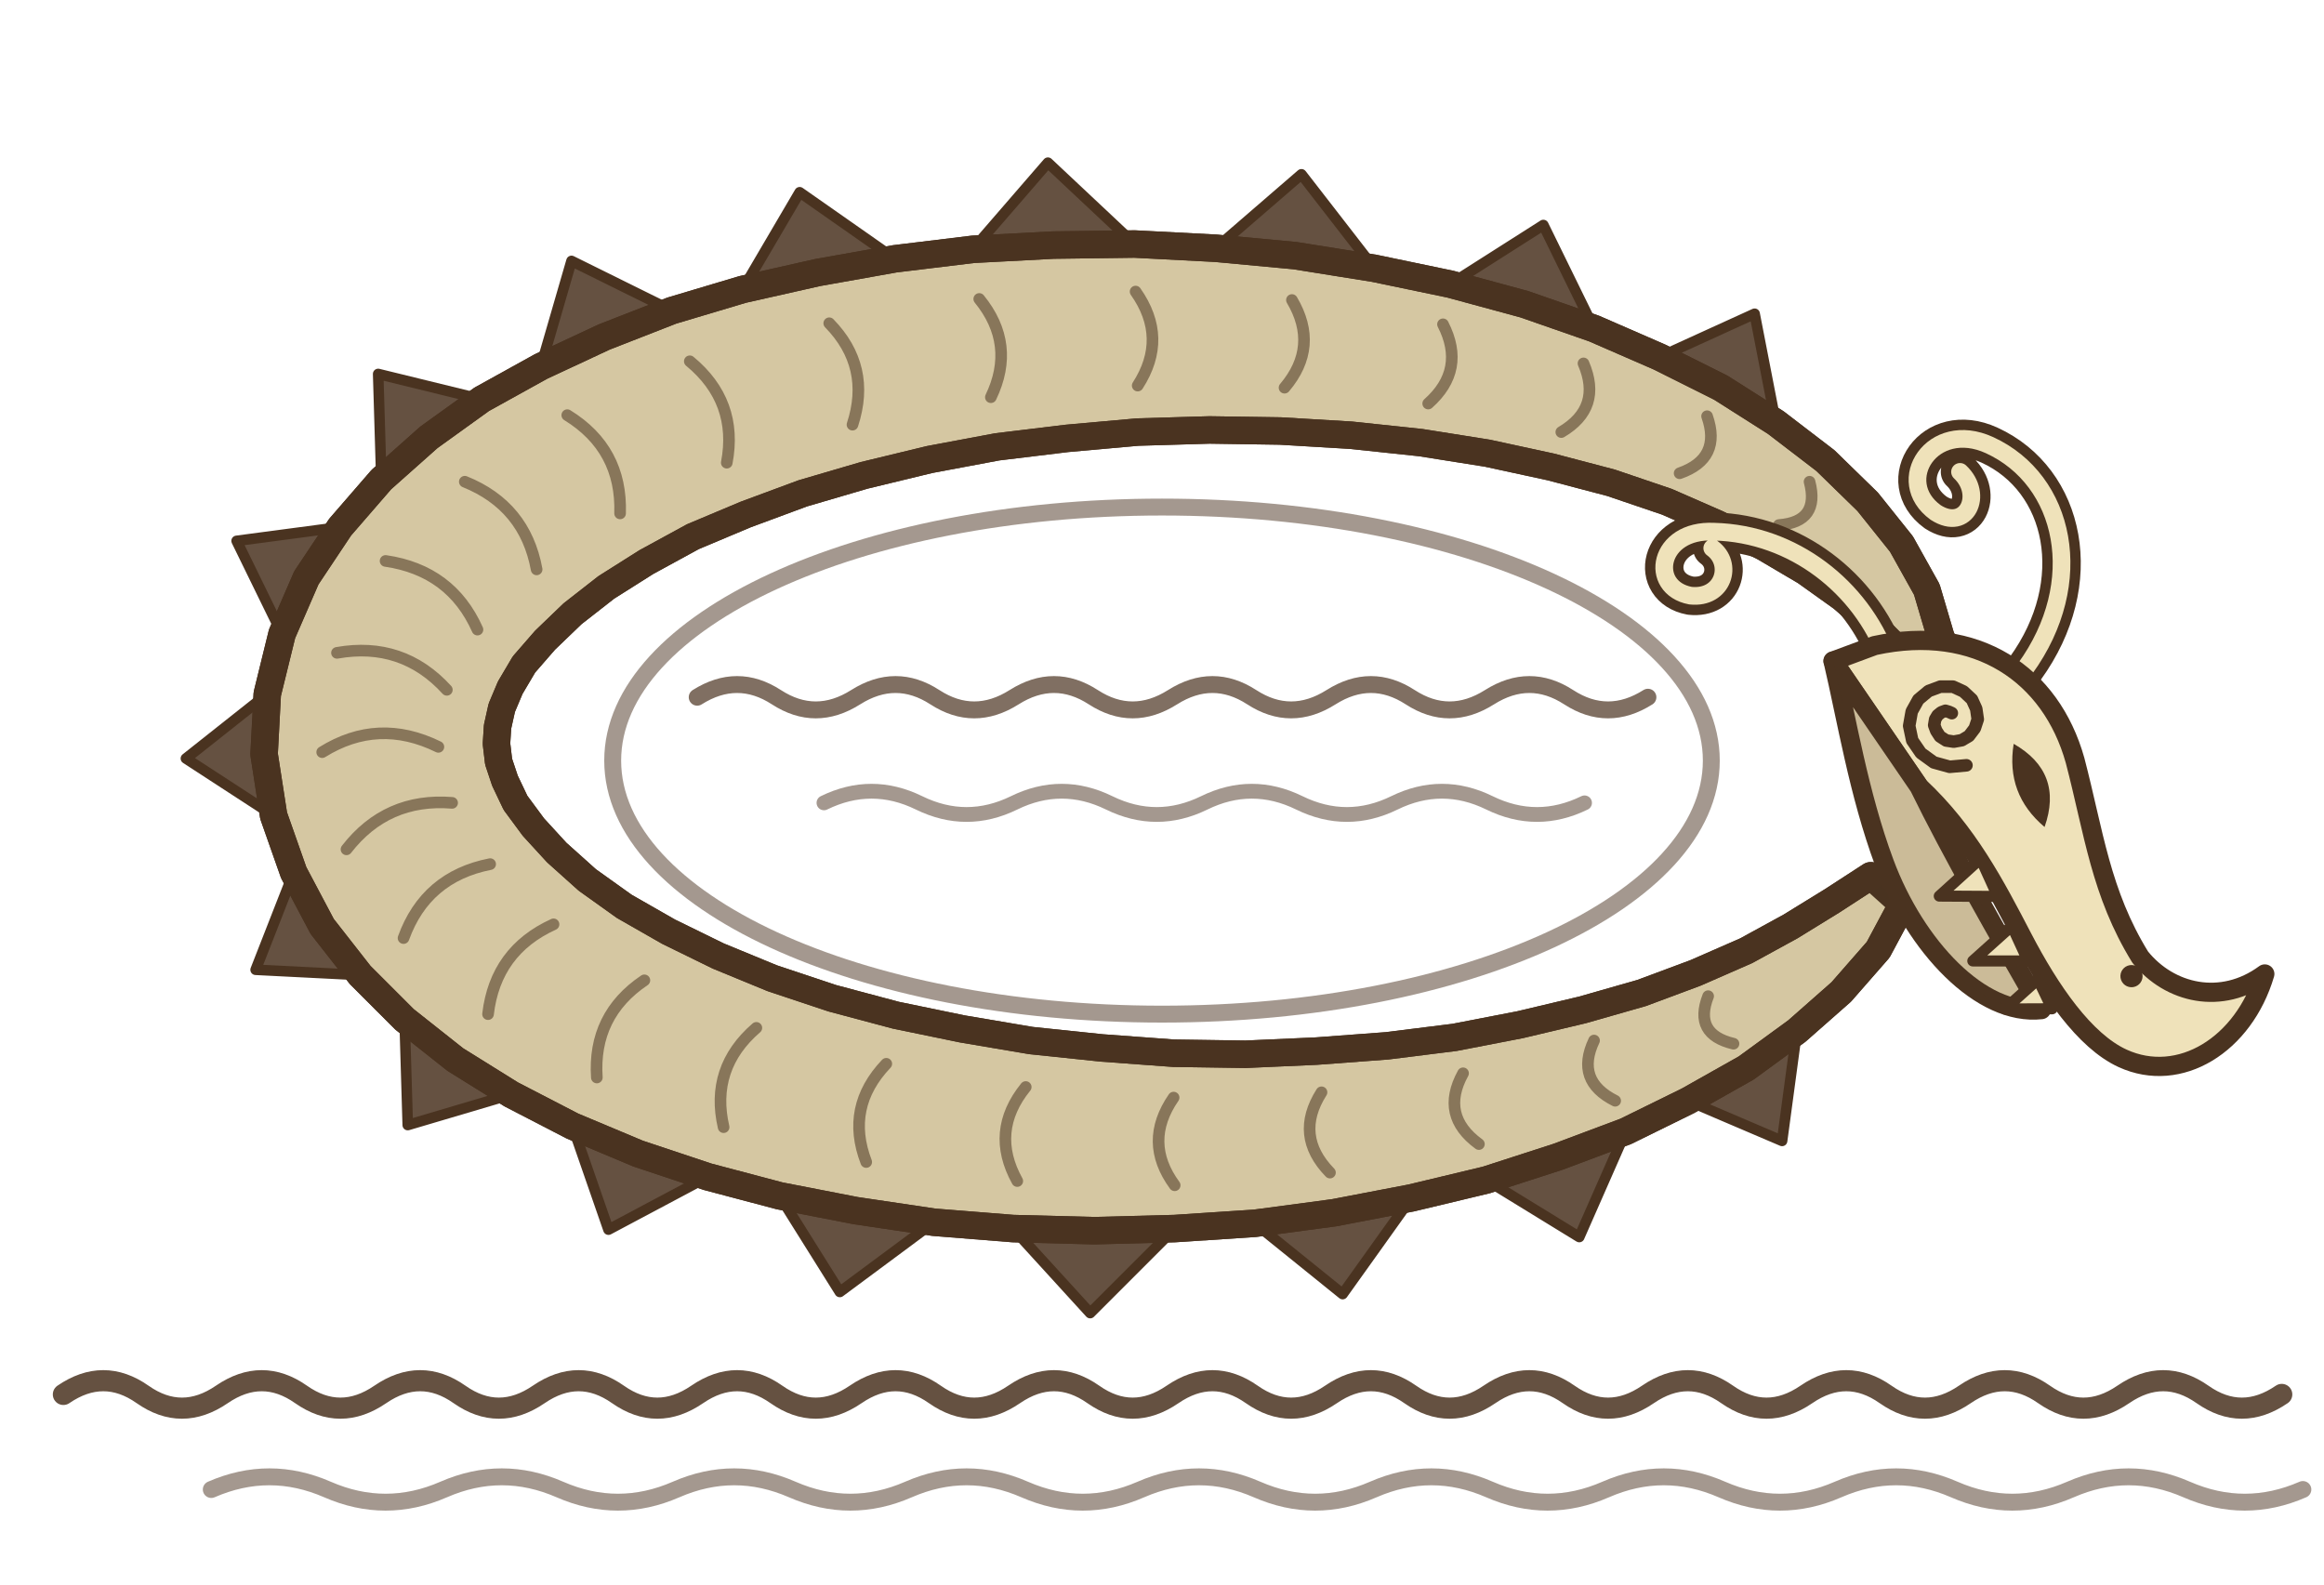
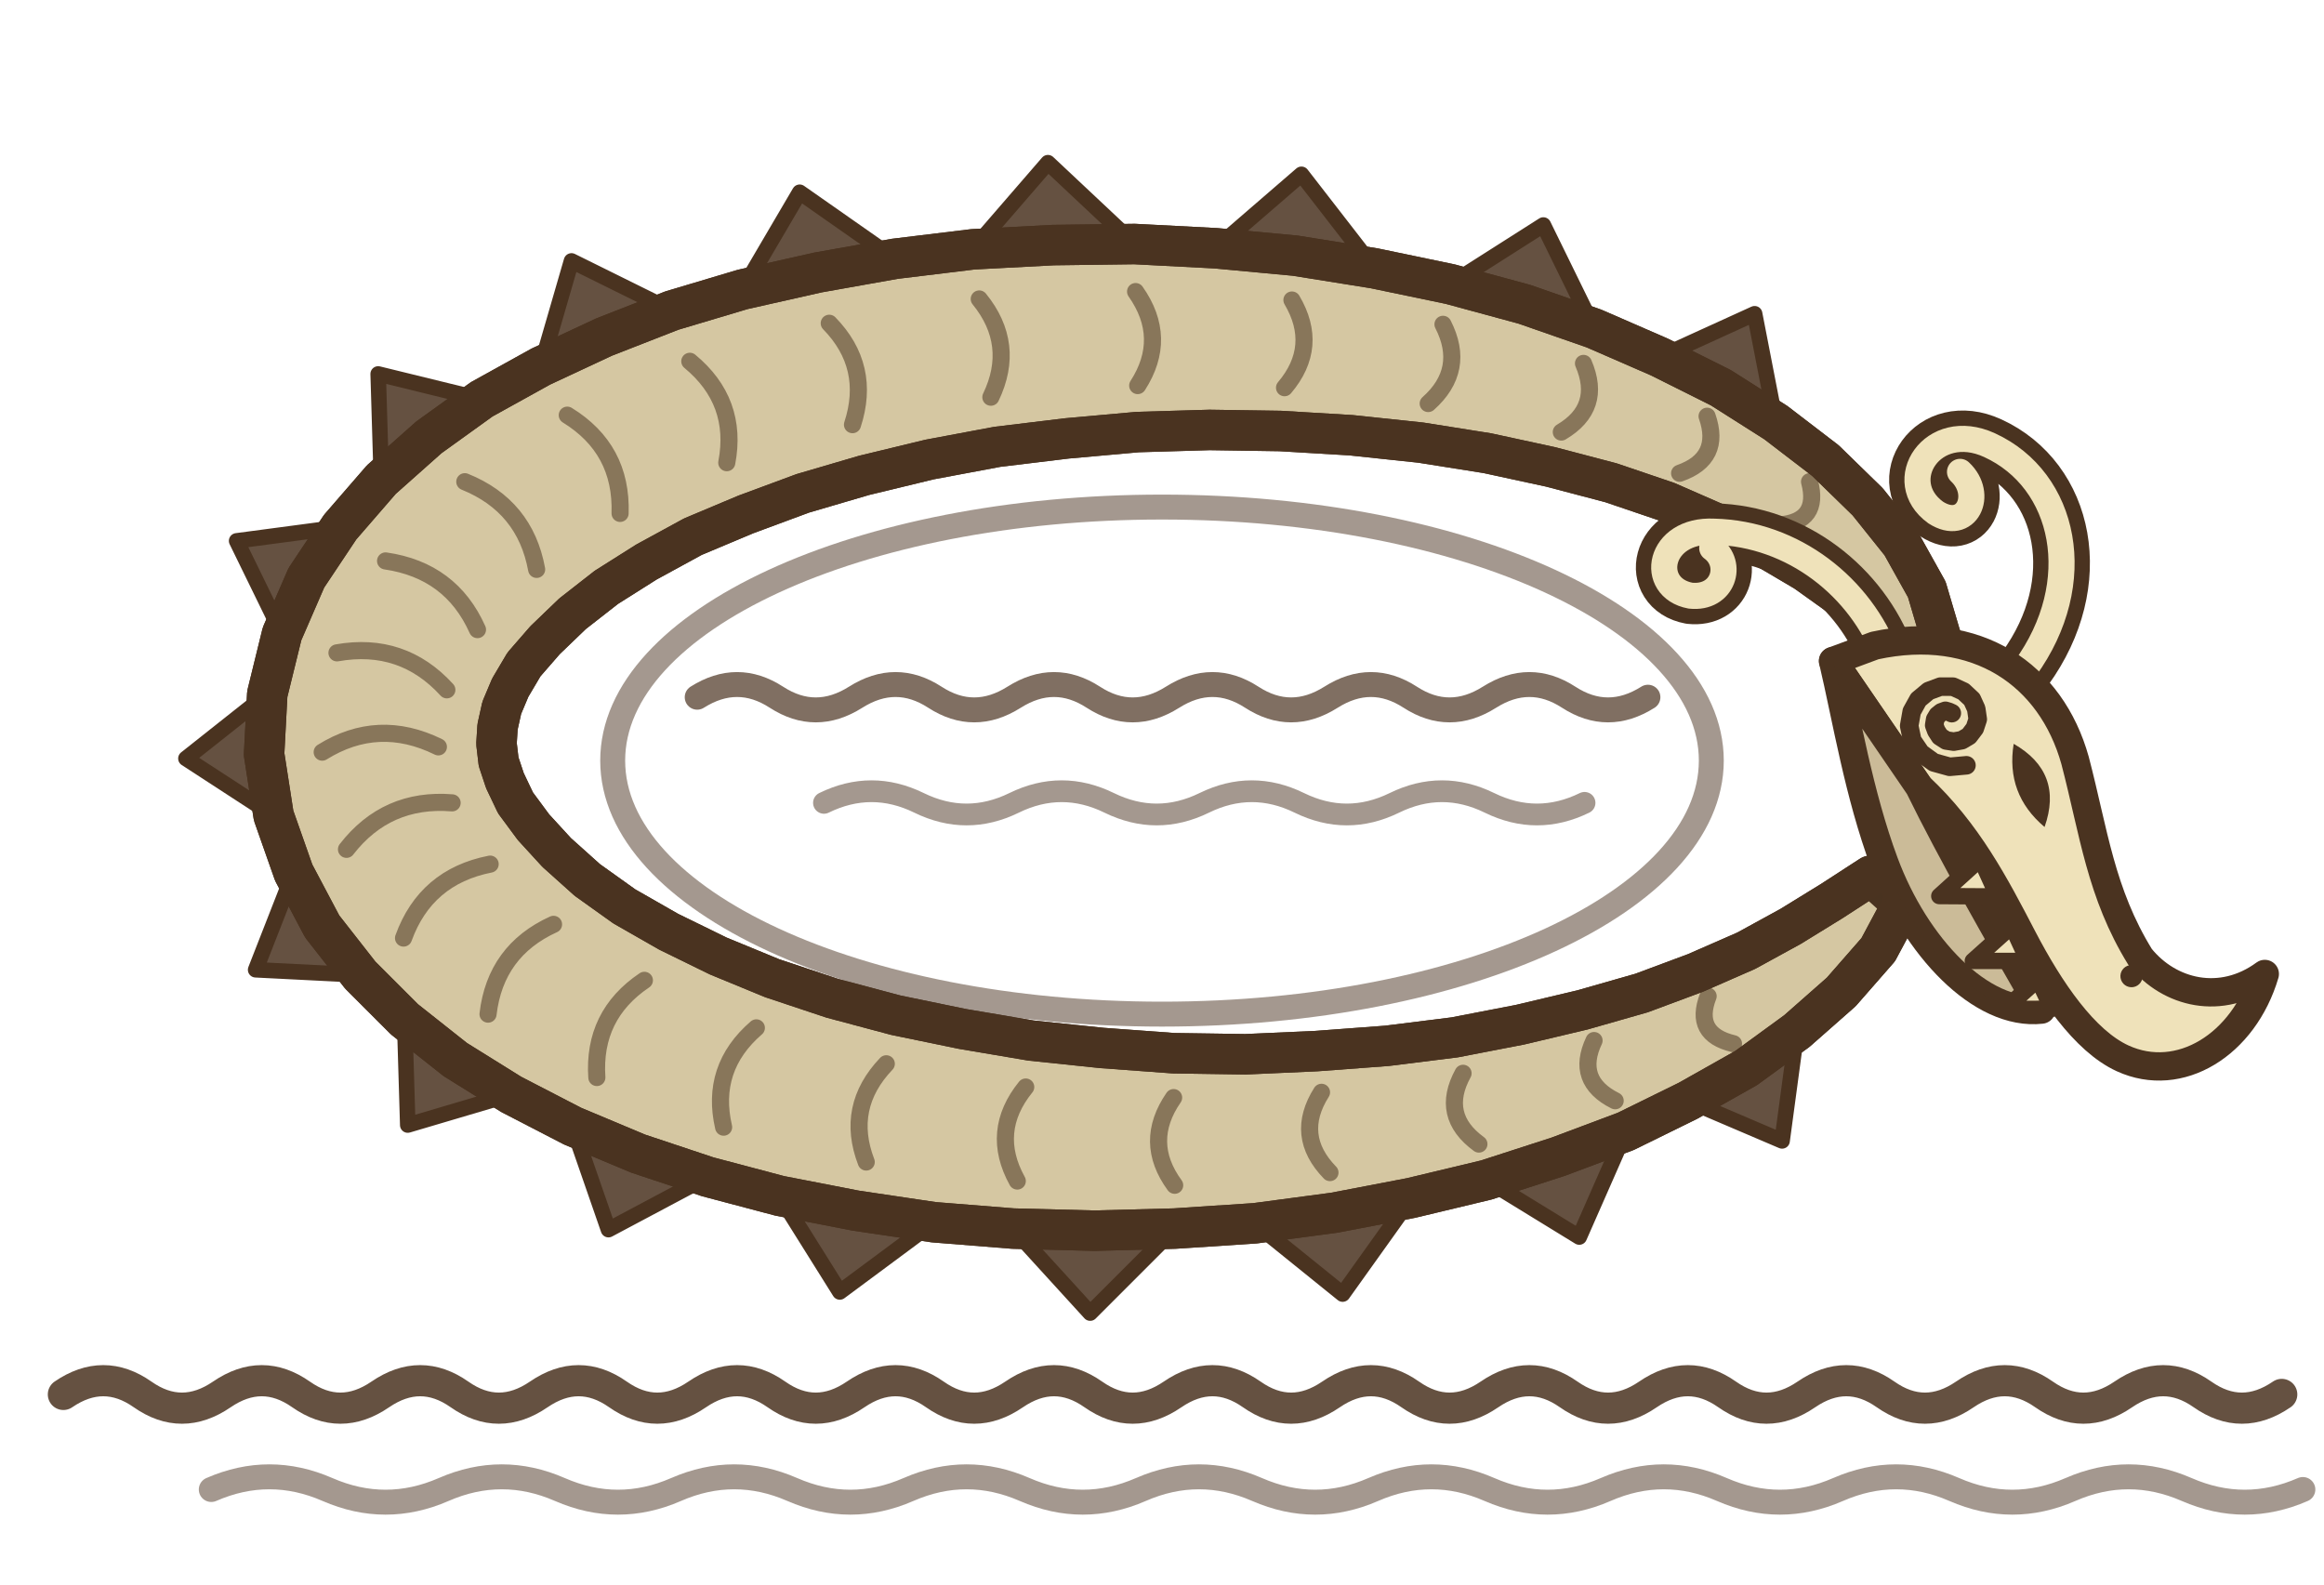
<svg xmlns="http://www.w3.org/2000/svg" viewBox="0 0 220 150">
-   <ellipse cx="110" cy="72" rx="52" ry="24" fill="none" stroke="#4A3320" stroke-width="1.6" stroke-linecap="round" stroke-linejoin="round" stroke-opacity=".5" />
-   <path d="M66 66 q3.8 -2.4 7.5 0 t7.5 0 q3.8 -2.4 7.5 0 t7.5 0 q3.8 -2.4 7.5 0 t7.5 0 q3.8 -2.4 7.5 0 t7.5 0 q3.8 -2.4 7.5 0 t7.5 0 q3.8 -2.4 7.5 0 t7.5 0" fill="none" stroke="#4A3320" stroke-width="1.6" stroke-linecap="round" stroke-linejoin="round" stroke-opacity=".7" />
-   <path d="M78 76 q4.5 -2.2 9 0 t9 0 q4.5 -2.2 9 0 t9 0 q4.5 -2.2 9 0 t9 0 q4.5 -2.2 9 0 t9 0" fill="none" stroke="#4A3320" stroke-width="1.4" stroke-linecap="round" stroke-linejoin="round" stroke-opacity=".5" />
-   <path d="M177.1 82.9L173.4 85.3L169.5 87.7L165.3 90L160.5 92.1L155.4 94L149.8 95.6L143.9 97L137.7 98.2L131.3 99L124.6 99.5L117.9 99.8L111.1 99.7L104.3 99.2L97.6 98.5L91.1 97.4L84.8 96.1L78.8 94.5L73.1 92.6L68 90.5L63.3 88.2L59.1 85.8L55.6 83.3L52.7 80.7L50.5 78.3L48.8 76L47.8 73.9L47.2 72.1L47 70.4L47.1 68.8L47.5 67L48.3 65.1L49.6 62.9L51.6 60.6L54.2 58.1L57.4 55.6L61.2 53.2L65.6 50.8L70.6 48.7L76 46.7L81.8 45L88 43.5L94.4 42.3L101 41.5L107.7 40.9L114.5 40.7L121.2 40.8L127.9 41.2L134.5 41.9L140.8 42.9L146.8 44.2L152.5 45.7L157.8 47.5L162.6 49.6L167 51.8L170.9 54.1L174.4 56.6L177.4 59.2L180.1 61.9L181.4 65.4L185.2 64L183.7 60.2L182.4 55.8L180 51.5L176.8 47.5L172.8 43.6L168.1 40L162.9 36.7L157.1 33.8L150.9 31.1L144.3 28.8L137.3 26.9L130.1 25.4L122.6 24.2L115.1 23.5L107.4 23.1L99.7 23.2L92.1 23.6L84.7 24.5L77.4 25.8L70.3 27.4L63.6 29.4L57.2 31.9L51.2 34.7L45.6 37.8L40.6 41.4L36.1 45.4L32.2 49.9L29 54.7L26.7 60L25.3 65.7L25 71.4L25.9 77.2L27.8 82.6L30.5 87.7L34.1 92.3L38.3 96.5L43.1 100.3L48.4 103.6L54.2 106.6L60.4 109.2L67 111.4L73.8 113.2L81 114.6L88.4 115.7L95.9 116.3L103.6 116.5L111.2 116.3L118.8 115.8L126.3 114.8L133.6 113.4L140.7 111.7L147.5 109.5L153.9 107.1L159.8 104.2L165.3 101.1L170.1 97.6L174.3 93.9L177.8 89.9L180.1 85.6Z" fill="#EFE2BA" stroke="#4A3320" stroke-width="2.6" stroke-linejoin="round" stroke-linecap="round" />
+   <ellipse cx="110" cy="72" rx="52" ry="24" fill="none" stroke="#4A3320" stroke-width="2.36" stroke-linecap="round" stroke-linejoin="round" stroke-opacity=".5" />
+   <path d="M66 66 q3.8 -2.4 7.5 0 t7.5 0 q3.8 -2.4 7.5 0 t7.5 0 q3.8 -2.4 7.5 0 t7.5 0 q3.8 -2.4 7.5 0 t7.5 0 q3.8 -2.4 7.5 0 t7.5 0 q3.8 -2.4 7.5 0 t7.5 0" fill="none" stroke="#4A3320" stroke-width="2.36" stroke-linecap="round" stroke-linejoin="round" stroke-opacity=".7" />
+   <path d="M78 76 q4.5 -2.2 9 0 t9 0 q4.5 -2.2 9 0 t9 0 q4.5 -2.2 9 0 t9 0 q4.5 -2.2 9 0 t9 0" fill="none" stroke="#4A3320" stroke-width="2.06" stroke-linecap="round" stroke-linejoin="round" stroke-opacity=".5" />
+   <path d="M177.1 82.9L173.4 85.3L169.5 87.7L165.3 90L160.5 92.1L155.4 94L149.8 95.6L143.9 97L137.7 98.2L131.3 99L124.6 99.5L117.9 99.8L111.1 99.7L104.3 99.2L97.6 98.5L91.1 97.4L84.8 96.1L78.8 94.5L73.1 92.6L68 90.5L63.3 88.2L59.1 85.8L55.6 83.3L52.7 80.7L50.5 78.3L48.8 76L47.8 73.9L47.2 72.1L47 70.4L47.1 68.8L47.5 67L48.3 65.1L49.6 62.9L51.6 60.6L54.2 58.1L57.4 55.6L61.2 53.2L65.6 50.8L70.6 48.7L76 46.7L81.8 45L88 43.5L94.4 42.3L101 41.5L107.7 40.9L114.5 40.7L121.2 40.8L127.9 41.2L134.5 41.9L140.8 42.9L146.8 44.2L152.5 45.7L157.8 47.5L162.6 49.6L167 51.8L170.9 54.1L174.4 56.6L177.4 59.2L180.1 61.9L181.4 65.4L185.2 64L183.7 60.2L182.4 55.8L180 51.5L176.8 47.5L172.8 43.6L168.1 40L162.9 36.7L157.1 33.8L150.9 31.1L144.3 28.8L137.3 26.9L130.1 25.4L122.6 24.2L115.1 23.5L107.4 23.1L99.7 23.2L92.1 23.6L84.7 24.5L77.4 25.8L70.3 27.4L63.6 29.4L57.2 31.9L51.2 34.7L45.6 37.8L40.6 41.4L36.1 45.4L32.2 49.9L29 54.7L26.7 60L25.3 65.7L25 71.4L25.9 77.2L27.8 82.6L30.5 87.7L34.1 92.3L38.3 96.5L43.1 100.3L48.4 103.6L54.2 106.6L60.4 109.2L67 111.4L73.8 113.2L81 114.6L88.4 115.7L95.9 116.3L103.6 116.5L111.2 116.3L118.8 115.8L126.3 114.8L133.6 113.4L140.7 111.7L147.5 109.5L153.9 107.1L159.8 104.2L165.3 101.1L170.1 97.6L174.3 93.9L177.8 89.9L180.1 85.6Z" fill="#EFE2BA" stroke="#4A3320" stroke-width="3.83" stroke-linejoin="round" stroke-linecap="round" />
  <path d="M177.1 82.9L173.4 85.3L169.5 87.7L165.3 90L160.5 92.1L155.4 94L149.8 95.6L143.9 97L137.7 98.2L131.3 99L124.6 99.5L117.9 99.8L111.1 99.7L104.3 99.2L97.6 98.5L91.1 97.4L84.8 96.1L78.8 94.5L73.1 92.6L68 90.5L63.3 88.2L59.1 85.8L55.6 83.3L52.7 80.7L50.5 78.3L48.8 76L47.8 73.9L47.2 72.1L47 70.4L47.1 68.8L47.5 67L48.3 65.1L49.6 62.9L51.6 60.6L54.2 58.1L57.4 55.6L61.2 53.2L65.6 50.8L70.6 48.7L76 46.7L81.8 45L88 43.5L94.4 42.3L101 41.5L107.7 40.9L114.5 40.7L121.2 40.8L127.9 41.2L134.5 41.9L140.8 42.9L146.8 44.2L152.5 45.7L157.8 47.5L162.6 49.6L167 51.8L170.9 54.1L174.4 56.6L177.4 59.2L180.1 61.9L181.4 65.4L185.2 64L183.7 60.2L182.4 55.8L180 51.5L176.8 47.5L172.8 43.6L168.1 40L162.9 36.7L157.1 33.8L150.9 31.1L144.3 28.8L137.3 26.9L130.1 25.4L122.6 24.2L115.1 23.5L107.4 23.1L99.7 23.2L92.1 23.6L84.7 24.5L77.4 25.8L70.3 27.4L63.6 29.4L57.2 31.9L51.2 34.7L45.6 37.8L40.6 41.4L36.1 45.4L32.2 49.9L29 54.7L26.7 60L25.3 65.7L25 71.4L25.9 77.2L27.8 82.6L30.5 87.7L34.1 92.3L38.3 96.5L43.1 100.3L48.4 103.6L54.2 106.6L60.4 109.2L67 111.4L73.8 113.2L81 114.6L88.4 115.7L95.9 116.3L103.6 116.5L111.2 116.3L118.8 115.8L126.3 114.8L133.6 113.4L140.7 111.7L147.5 109.5L153.9 107.1L159.8 104.2L165.3 101.1L170.1 97.6L174.3 93.9L177.8 89.9L180.1 85.6Z" fill="#4A3320" fill-opacity=".16" />
-   <path d="M164.1 98.8q-3.8 -0.9 -2.4 -4.5M152.9 104.2q-3.8 -1.9 -2 -5.7M140 108.3q-3.7 -2.7 -1.5 -6.7M125.9 111q-3.4 -3.5 -0.8 -7.6M111.2 112.2q-3 -4.1 -0.1 -8.3M96.3 111.8q-2.6 -4.7 0.8 -8.9M82 110q-2 -5.2 1.9 -9.3M68.5 106.7q-1.3 -5.6 3.1 -9.4M56.5 102q-0.4 -5.9 4.5 -9.2M46.2 96q0.7 -6 6.2 -8.5M38.2 88.8q2.1 -5.8 8.2 -7M32.8 80.4q3.8 -4.9 10 -4.4M30.5 71.2q5.3 -3.3 11 -0.5M31.9 61.8q6.2 -1.1 10.4 3.5M36.5 53.1q6.2 0.9 8.7 6.5M44 45.6q5.7 2.3 6.8 8.3M53.7 39.3q5.2 3.2 5 9.3M65.3 34.2q4.6 3.8 3.5 9.6M78.5 30.6q4 4.1 2.2 9.6M92.7 28.3q3.5 4.3 1.1 9.3M107.5 27.6q3.1 4.4 0.2 8.9M122.3 28.4q2.6 4.4 -0.7 8.3M136.6 30.7q2.2 4.3 -1.4 7.5M149.9 34.4q1.8 4.2 -2.1 6.5M161.6 39.4q1.4 4 -2.6 5.4M171.3 45.6q1 3.8 -2.9 4.1" fill="none" stroke="#4A3320" stroke-width="1.1" stroke-linecap="round" stroke-linejoin="round" stroke-opacity=".55" />
-   <path d="M170.1 97.6L168.7 108L159.8 104.2ZM153.9 107.1L149.5 117.1L140.7 111.7ZM133.6 113.4L127.1 122.5L118.8 115.8ZM111.2 116.3L103.2 124.3L95.9 116.3ZM88.4 115.7L79.5 122.3L73.8 113.2ZM67 111.4L57.6 116.4L54.2 106.6ZM48.4 103.6L38.6 106.5L38.3 96.5ZM34.1 92.3L24.2 91.8L27.8 82.6ZM25.9 77.2L17.6 71.8L25.3 65.7ZM26.7 60L22.4 51.2L32.2 49.9ZM36.1 45.4L35.8 35.4L45.6 37.8ZM51.2 34.7L54.1 24.7L63.6 29.4ZM70.3 27.4L75.7 18.2L84.7 24.5ZM92.1 23.6L99.2 15.4L107.4 23.1ZM115.1 23.5L123.2 16.5L130.1 25.4ZM137.3 26.9L146.1 21.3L150.9 31.1ZM157.1 33.8L166.1 29.7L168.1 40Z" fill="#4A3320" fill-opacity=".85" stroke="#4A3320" stroke-width="1" stroke-linejoin="round" />
-   <path d="M177.1 82.9L173.4 85.3L169.5 87.7L165.3 90L160.5 92.1L155.4 94L149.8 95.6L143.9 97L137.7 98.2L131.3 99L124.6 99.5L117.9 99.8L111.1 99.7L104.3 99.2L97.6 98.5L91.1 97.4L84.8 96.1L78.8 94.5L73.1 92.6L68 90.5L63.3 88.2L59.1 85.8L55.6 83.3L52.7 80.7L50.5 78.3L48.8 76L47.8 73.9L47.2 72.1L47 70.4L47.1 68.8L47.5 67L48.3 65.1L49.6 62.9L51.6 60.6L54.2 58.1L57.4 55.6L61.2 53.2L65.6 50.8L70.6 48.7L76 46.7L81.8 45L88 43.5L94.4 42.3L101 41.5L107.7 40.9L114.5 40.7L121.2 40.8L127.9 41.2L134.5 41.9L140.8 42.9L146.8 44.2L152.5 45.7L157.8 47.5L162.6 49.6L167 51.8L170.9 54.1L174.4 56.6L177.4 59.2L180.1 61.9L181.4 65.4" fill="none" stroke="#4A3320" stroke-width="2.6" stroke-linecap="round" stroke-linejoin="round" />
-   <path d="M180.1 85.6L177.8 89.9L174.3 93.9L170.1 97.6L165.3 101.1L159.8 104.2L153.9 107.1L147.5 109.5L140.7 111.7L133.6 113.4L126.3 114.8L118.8 115.8L111.2 116.3L103.6 116.5L95.9 116.3L88.4 115.7L81 114.6L73.8 113.2L67 111.4L60.4 109.2L54.2 106.6L48.4 103.6L43.1 100.3L38.3 96.5L34.1 92.3L30.5 87.7L27.8 82.6L25.9 77.2L25 71.4L25.3 65.7L26.7 60L29 54.7L32.2 49.9L36.1 45.4L40.6 41.4L45.6 37.8L51.2 34.7L57.2 31.9L63.6 29.4L70.3 27.4L77.4 25.8L84.7 24.5L92.1 23.6L99.7 23.2L107.4 23.1L115.1 23.5L122.6 24.2L130.1 25.4L137.3 26.9L144.3 28.8L150.9 31.1L157.1 33.8L162.9 36.7L168.1 40L172.8 43.6L176.8 47.5L180 51.5L182.4 55.8L183.7 60.2L185.2 64" fill="none" stroke="#4A3320" stroke-width="2.6" stroke-linecap="round" stroke-linejoin="round" />
+   <path d="M164.1 98.8q-3.8 -0.9 -2.4 -4.5M152.9 104.2q-3.8 -1.9 -2 -5.7M140 108.3q-3.7 -2.7 -1.5 -6.7M125.9 111q-3.4 -3.5 -0.8 -7.6M111.2 112.2q-3 -4.1 -0.1 -8.3M96.3 111.8q-2.6 -4.7 0.8 -8.9M82 110q-2 -5.2 1.9 -9.3M68.5 106.7q-1.3 -5.6 3.1 -9.4M56.5 102q-0.4 -5.9 4.5 -9.2M46.2 96q0.7 -6 6.2 -8.5M38.2 88.8q2.1 -5.8 8.2 -7M32.8 80.4q3.8 -4.9 10 -4.4M30.5 71.2q5.3 -3.3 11 -0.5M31.9 61.8q6.2 -1.1 10.4 3.5M36.5 53.1q6.2 0.9 8.7 6.5M44 45.6q5.7 2.3 6.8 8.3M53.7 39.3q5.2 3.2 5 9.3M65.3 34.2q4.6 3.8 3.5 9.6M78.5 30.6q4 4.1 2.2 9.6M92.7 28.3q3.5 4.3 1.1 9.3M107.5 27.6q3.1 4.4 0.2 8.9M122.3 28.4q2.6 4.4 -0.7 8.3M136.6 30.7q2.2 4.3 -1.4 7.5M149.9 34.4q1.8 4.2 -2.1 6.5M161.6 39.4q1.4 4 -2.6 5.4M171.3 45.6q1 3.8 -2.9 4.1" fill="none" stroke="#4A3320" stroke-width="1.62" stroke-linecap="round" stroke-linejoin="round" stroke-opacity=".55" />
+   <path d="M170.1 97.6L168.7 108L159.8 104.2ZM153.9 107.1L149.5 117.1L140.7 111.7ZM133.6 113.4L127.1 122.5L118.8 115.8ZM111.2 116.3L103.2 124.3L95.9 116.3ZM88.4 115.7L79.5 122.3L73.8 113.2ZM67 111.4L57.6 116.4L54.2 106.6ZM48.4 103.6L38.6 106.5L38.3 96.5ZM34.1 92.3L24.2 91.8L27.8 82.6ZM25.9 77.2L17.6 71.8L25.3 65.7ZM26.7 60L22.4 51.2L32.2 49.9ZM36.1 45.4L35.8 35.4L45.6 37.8ZM51.2 34.7L54.1 24.7L63.6 29.4ZM70.3 27.4L75.7 18.2L84.7 24.5ZM92.1 23.6L99.2 15.4L107.4 23.1ZM115.1 23.5L123.2 16.5L130.1 25.4ZM137.3 26.9L146.1 21.3L150.9 31.1ZM157.1 33.8L166.1 29.7L168.1 40Z" fill="#4A3320" fill-opacity=".85" stroke="#4A3320" stroke-width="1.47" stroke-linejoin="round" />
+   <path d="M177.1 82.9L173.4 85.3L169.5 87.7L165.3 90L160.5 92.1L155.4 94L149.8 95.6L143.9 97L137.7 98.2L131.3 99L124.6 99.5L117.9 99.8L111.1 99.7L104.3 99.2L97.6 98.5L91.1 97.4L84.8 96.1L78.8 94.5L73.1 92.6L68 90.5L63.3 88.2L59.1 85.8L55.6 83.3L52.7 80.7L50.5 78.3L48.8 76L47.8 73.9L47.2 72.1L47 70.4L47.1 68.8L47.5 67L48.3 65.1L49.6 62.9L51.6 60.6L54.2 58.1L57.4 55.6L61.2 53.2L65.6 50.8L70.6 48.7L76 46.7L81.8 45L88 43.5L94.4 42.3L101 41.5L107.7 40.9L114.5 40.7L121.2 40.8L127.9 41.2L134.5 41.9L140.8 42.9L146.8 44.2L152.5 45.7L157.8 47.5L162.6 49.6L167 51.8L170.9 54.1L174.4 56.6L177.4 59.2L180.1 61.9L181.4 65.4" fill="none" stroke="#4A3320" stroke-width="3.83" stroke-linecap="round" stroke-linejoin="round" />
+   <path d="M180.1 85.6L177.8 89.9L174.3 93.9L170.1 97.6L165.3 101.1L159.8 104.2L153.9 107.1L147.5 109.5L140.7 111.7L133.6 113.4L126.3 114.8L118.8 115.8L111.2 116.3L103.6 116.5L95.9 116.3L88.4 115.7L81 114.6L73.8 113.2L67 111.4L60.4 109.2L54.2 106.6L48.4 103.6L43.1 100.3L38.3 96.5L34.1 92.3L30.5 87.7L27.8 82.6L25.9 77.2L25 71.4L25.3 65.7L26.7 60L29 54.7L32.2 49.9L36.1 45.4L40.6 41.4L45.6 37.8L51.2 34.7L57.2 31.9L63.6 29.4L70.3 27.4L77.4 25.8L84.7 24.5L92.1 23.6L99.7 23.2L107.4 23.1L115.1 23.5L122.6 24.2L130.1 25.4L137.3 26.9L144.3 28.8L150.9 31.1L157.1 33.8L162.9 36.7L168.1 40L172.8 43.6L176.8 47.5L180 51.5L182.4 55.8L183.7 60.2L185.2 64" fill="none" stroke="#4A3320" stroke-width="3.83" stroke-linecap="round" stroke-linejoin="round" />
  <g transform="translate(181.8873 60.96164) rotate(69.62697) scale(0.7)">
-     <path d="M8 -12C0 -24 -14 -26 -22 -18C-28 -12 -22 -4 -16 -8C-12 -11 -16 -15 -20 -13" fill="none" stroke="#4A3320" stroke-width="5.2" stroke-linecap="round" stroke-linejoin="round" />
-     <path d="M8 -12C0 -24 -14 -26 -22 -18C-28 -12 -22 -4 -16 -8C-12 -11 -16 -15 -20 -13" fill="none" stroke="#EFE2BA" stroke-width="2.392" stroke-linecap="round" stroke-linejoin="round" />
-     <path d="M0 5C-10 5 -20 11 -24 21C-27 28 -20 32 -17 27C-15 23 -19 20 -22 22" fill="none" stroke="#4A3320" stroke-width="5.2" stroke-linecap="round" stroke-linejoin="round" />
-     <path d="M0 5C-10 5 -20 11 -24 21C-27 28 -20 32 -17 27C-15 23 -19 20 -22 22" fill="none" stroke="#EFE2BA" stroke-width="2.392" stroke-linecap="round" stroke-linejoin="round" />
-     <path d="M-2 6C0 -8 10 -15 22 -14C32 -13 40 -11 50 -13C56 -15 60 -21 58 -28C66 -22 68 -12 62 -6C58 -2 50 0 42 1C34 2 26 3 18 7L-2 12Z" fill="#EFE2BA" stroke="#4A3320" stroke-width="2.6" stroke-linejoin="round" stroke-linecap="round" />
-     <path d="M18 7C28 6 40 4 52 2C50 10 38 15 26 15C16 15 6 13 -2 12Z" fill="#EFE2BA" stroke="#4A3320" stroke-width="2.6" stroke-linejoin="round" stroke-linecap="round" />
+     <path d="M8 -12C0 -24 -14 -26 -22 -18C-28 -12 -22 -4 -16 -8C-12 -11 -16 -15 -20 -13" fill="none" stroke="#4A3320" stroke-width="7.67" stroke-linecap="round" stroke-linejoin="round" />
+     <path d="M8 -12C0 -24 -14 -26 -22 -18C-28 -12 -22 -4 -16 -8C-12 -11 -16 -15 -20 -13" fill="none" stroke="#EFE2BA" stroke-width="3.53" stroke-linecap="round" stroke-linejoin="round" />
+     <path d="M0 5C-10 5 -20 11 -24 21C-27 28 -20 32 -17 27C-15 23 -19 20 -22 22" fill="none" stroke="#4A3320" stroke-width="7.67" stroke-linecap="round" stroke-linejoin="round" />
+     <path d="M0 5C-10 5 -20 11 -24 21C-27 28 -20 32 -17 27C-15 23 -19 20 -22 22" fill="none" stroke="#EFE2BA" stroke-width="3.53" stroke-linecap="round" stroke-linejoin="round" />
+     <path d="M-2 6C0 -8 10 -15 22 -14C32 -13 40 -11 50 -13C56 -15 60 -21 58 -28C66 -22 68 -12 62 -6C58 -2 50 0 42 1C34 2 26 3 18 7L-2 12Z" fill="#EFE2BA" stroke="#4A3320" stroke-width="3.83" stroke-linejoin="round" stroke-linecap="round" />
+     <path d="M18 7C28 6 40 4 52 2C50 10 38 15 26 15C16 15 6 13 -2 12Z" fill="#EFE2BA" stroke="#4A3320" stroke-width="3.83" stroke-linejoin="round" stroke-linecap="round" />
    <path d="M18 7C28 6 40 4 52 2C50 10 38 15 26 15C16 15 6 13 -2 12Z" fill="#4A3320" fill-opacity=".22" />
-     <g fill="#EFE2BA" stroke="#4A3320" stroke-width="1.5" stroke-linejoin="round">
+     <g fill="#EFE2BA" stroke="#4A3320" stroke-width="2.21" stroke-linejoin="round">
      <path d="M30 2.6l2.8 7l2.8-7.4Z" />
      <path d="M40 1.8l2.6 6.6l2.6-7Z" />
      <path d="M48 1l2.2 5.6l2.2-6Z" />
    </g>
    <path d="M17 -7Q23 -12 29 -7Q23 -3.6 17 -7Z" fill="#4A3320" />
    <circle cx="52" cy="-11" r="1.5" fill="#4A3320" />
-     <path d="M17.5 0L16.9 2.2L15.6 4L13.8 5.2L11.8 5.7L9.8 5.4L8.1 4.4L6.9 3L6.3 1.3L6.3 -0.4L6.9 -2L8 -3.1L9.4 -3.8L10.8 -3.9L12.2 -3.6L13.2 -2.8L13.9 -1.7L14.1 -0.6L13.9 0.5L13.4 1.4L12.6 2L11.7 2.2L10.9 2.2L10.2 1.8L9.8 1.3L9.6 0.7L9.6 0.1L9.9 -0.3L10.2 -0.6" fill="none" stroke="#4A3320" stroke-width="1.7" stroke-linecap="round" stroke-linejoin="round" />
+     <path d="M17.5 0L16.9 2.2L15.6 4L13.8 5.2L11.8 5.7L9.8 5.4L8.1 4.4L6.9 3L6.3 1.3L6.3 -0.4L6.9 -2L8 -3.1L9.4 -3.8L10.8 -3.9L12.2 -3.6L13.2 -2.8L13.9 -1.7L14.1 -0.6L13.9 0.5L13.4 1.4L12.6 2L11.7 2.2L10.9 2.2L10.2 1.8L9.8 1.3L9.6 0.7L9.6 0.1L9.9 -0.3L10.2 -0.6" fill="none" stroke="#4A3320" stroke-width="2.51" stroke-linecap="round" stroke-linejoin="round" />
  </g>
-   <path d="M6 132 q3.8 -2.6 7.5 0 t7.5 0 q3.8 -2.6 7.5 0 t7.5 0 q3.8 -2.6 7.5 0 t7.5 0 q3.8 -2.6 7.5 0 t7.5 0 q3.8 -2.6 7.5 0 t7.5 0 q3.8 -2.6 7.5 0 t7.5 0 q3.8 -2.6 7.5 0 t7.5 0 q3.8 -2.6 7.5 0 t7.5 0 q3.8 -2.6 7.5 0 t7.5 0 q3.8 -2.6 7.5 0 t7.5 0 q3.8 -2.6 7.5 0 t7.5 0 q3.8 -2.6 7.5 0 t7.5 0 q3.8 -2.6 7.5 0 t7.5 0 q3.8 -2.6 7.5 0 t7.5 0" fill="none" stroke="#4A3320" stroke-width="2" stroke-linecap="round" stroke-linejoin="round" stroke-opacity=".85" />
-   <path d="M20 141 q5.5 -2.4 11 0 t11 0 q5.5 -2.4 11 0 t11 0 q5.5 -2.4 11 0 t11 0 q5.5 -2.4 11 0 t11 0 q5.5 -2.4 11 0 t11 0 q5.5 -2.4 11 0 t11 0 q5.5 -2.4 11 0 t11 0 q5.5 -2.4 11 0 t11 0 q5.5 -2.4 11 0 t11 0" fill="none" stroke="#4A3320" stroke-width="1.6" stroke-linecap="round" stroke-linejoin="round" stroke-opacity=".5" />
+   <path d="M6 132 q3.8 -2.6 7.5 0 t7.5 0 q3.8 -2.6 7.5 0 t7.5 0 q3.8 -2.6 7.5 0 t7.5 0 q3.8 -2.6 7.5 0 t7.5 0 q3.8 -2.6 7.5 0 t7.5 0 q3.8 -2.6 7.5 0 t7.5 0 q3.8 -2.6 7.5 0 t7.5 0 q3.8 -2.6 7.5 0 t7.5 0 q3.8 -2.6 7.5 0 t7.5 0 q3.8 -2.6 7.5 0 t7.5 0 q3.8 -2.6 7.5 0 t7.5 0 q3.8 -2.6 7.5 0 t7.5 0 q3.8 -2.6 7.5 0 t7.5 0 q3.8 -2.6 7.5 0 t7.5 0" fill="none" stroke="#4A3320" stroke-width="2.95" stroke-linecap="round" stroke-linejoin="round" stroke-opacity=".85" />
+   <path d="M20 141 q5.5 -2.4 11 0 t11 0 q5.5 -2.4 11 0 t11 0 q5.5 -2.4 11 0 t11 0 q5.5 -2.4 11 0 t11 0 q5.5 -2.4 11 0 t11 0 q5.5 -2.4 11 0 t11 0 q5.5 -2.4 11 0 t11 0 q5.5 -2.4 11 0 t11 0 q5.5 -2.4 11 0 t11 0" fill="none" stroke="#4A3320" stroke-width="2.36" stroke-linecap="round" stroke-linejoin="round" stroke-opacity=".5" />
</svg>
